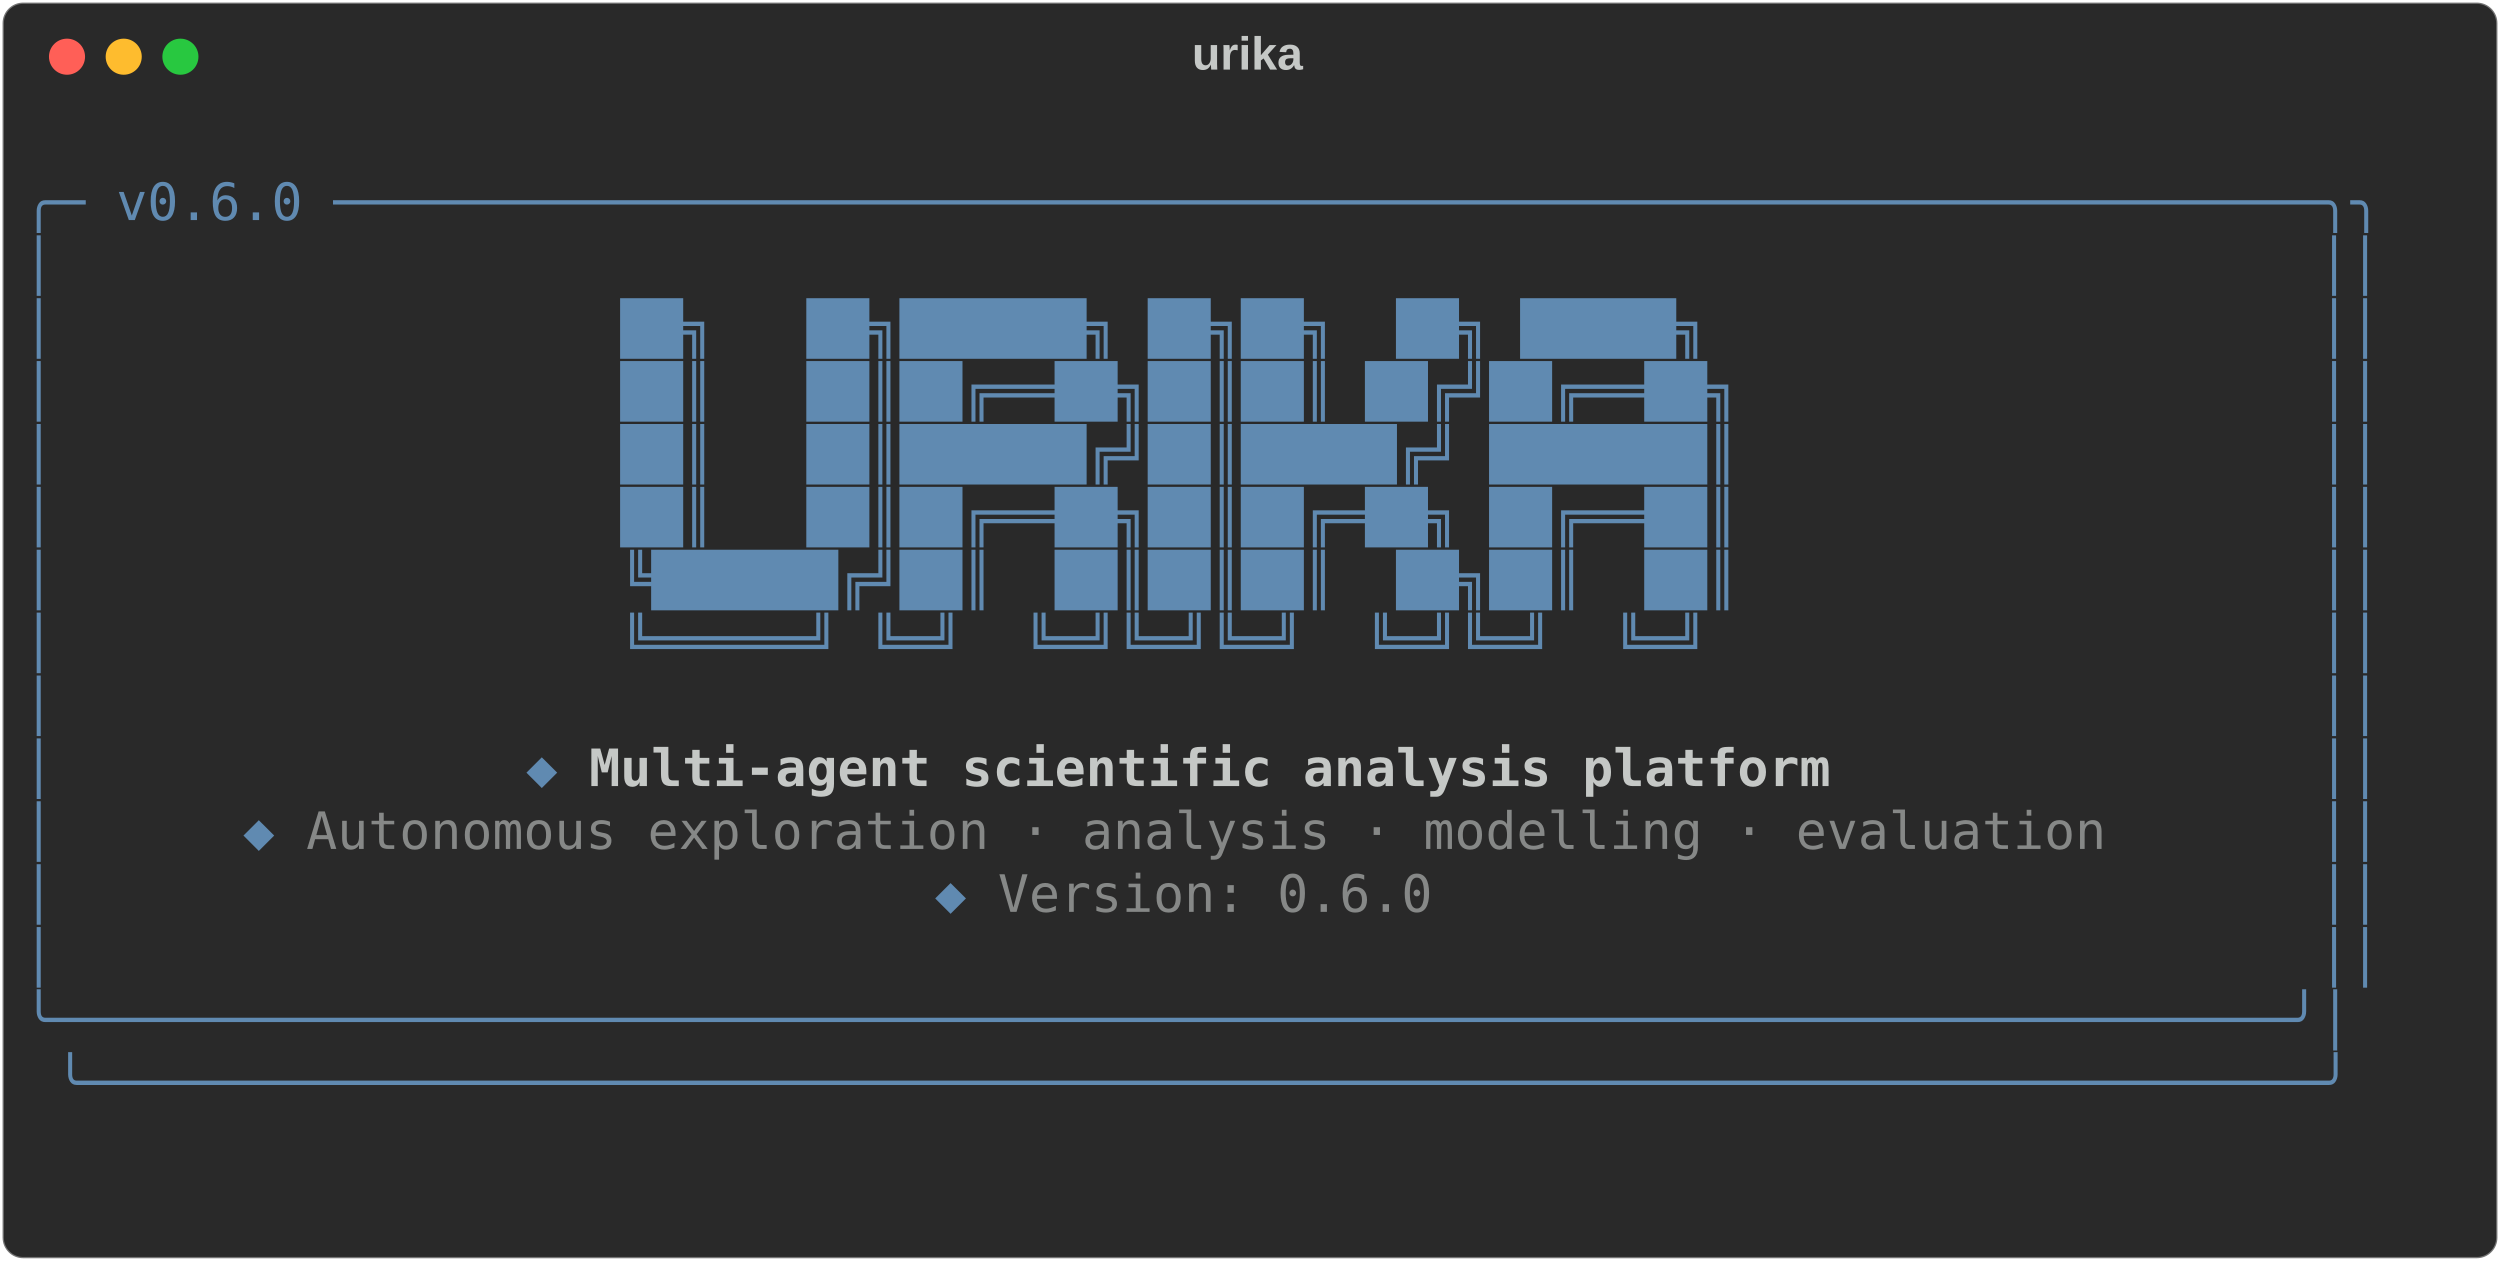
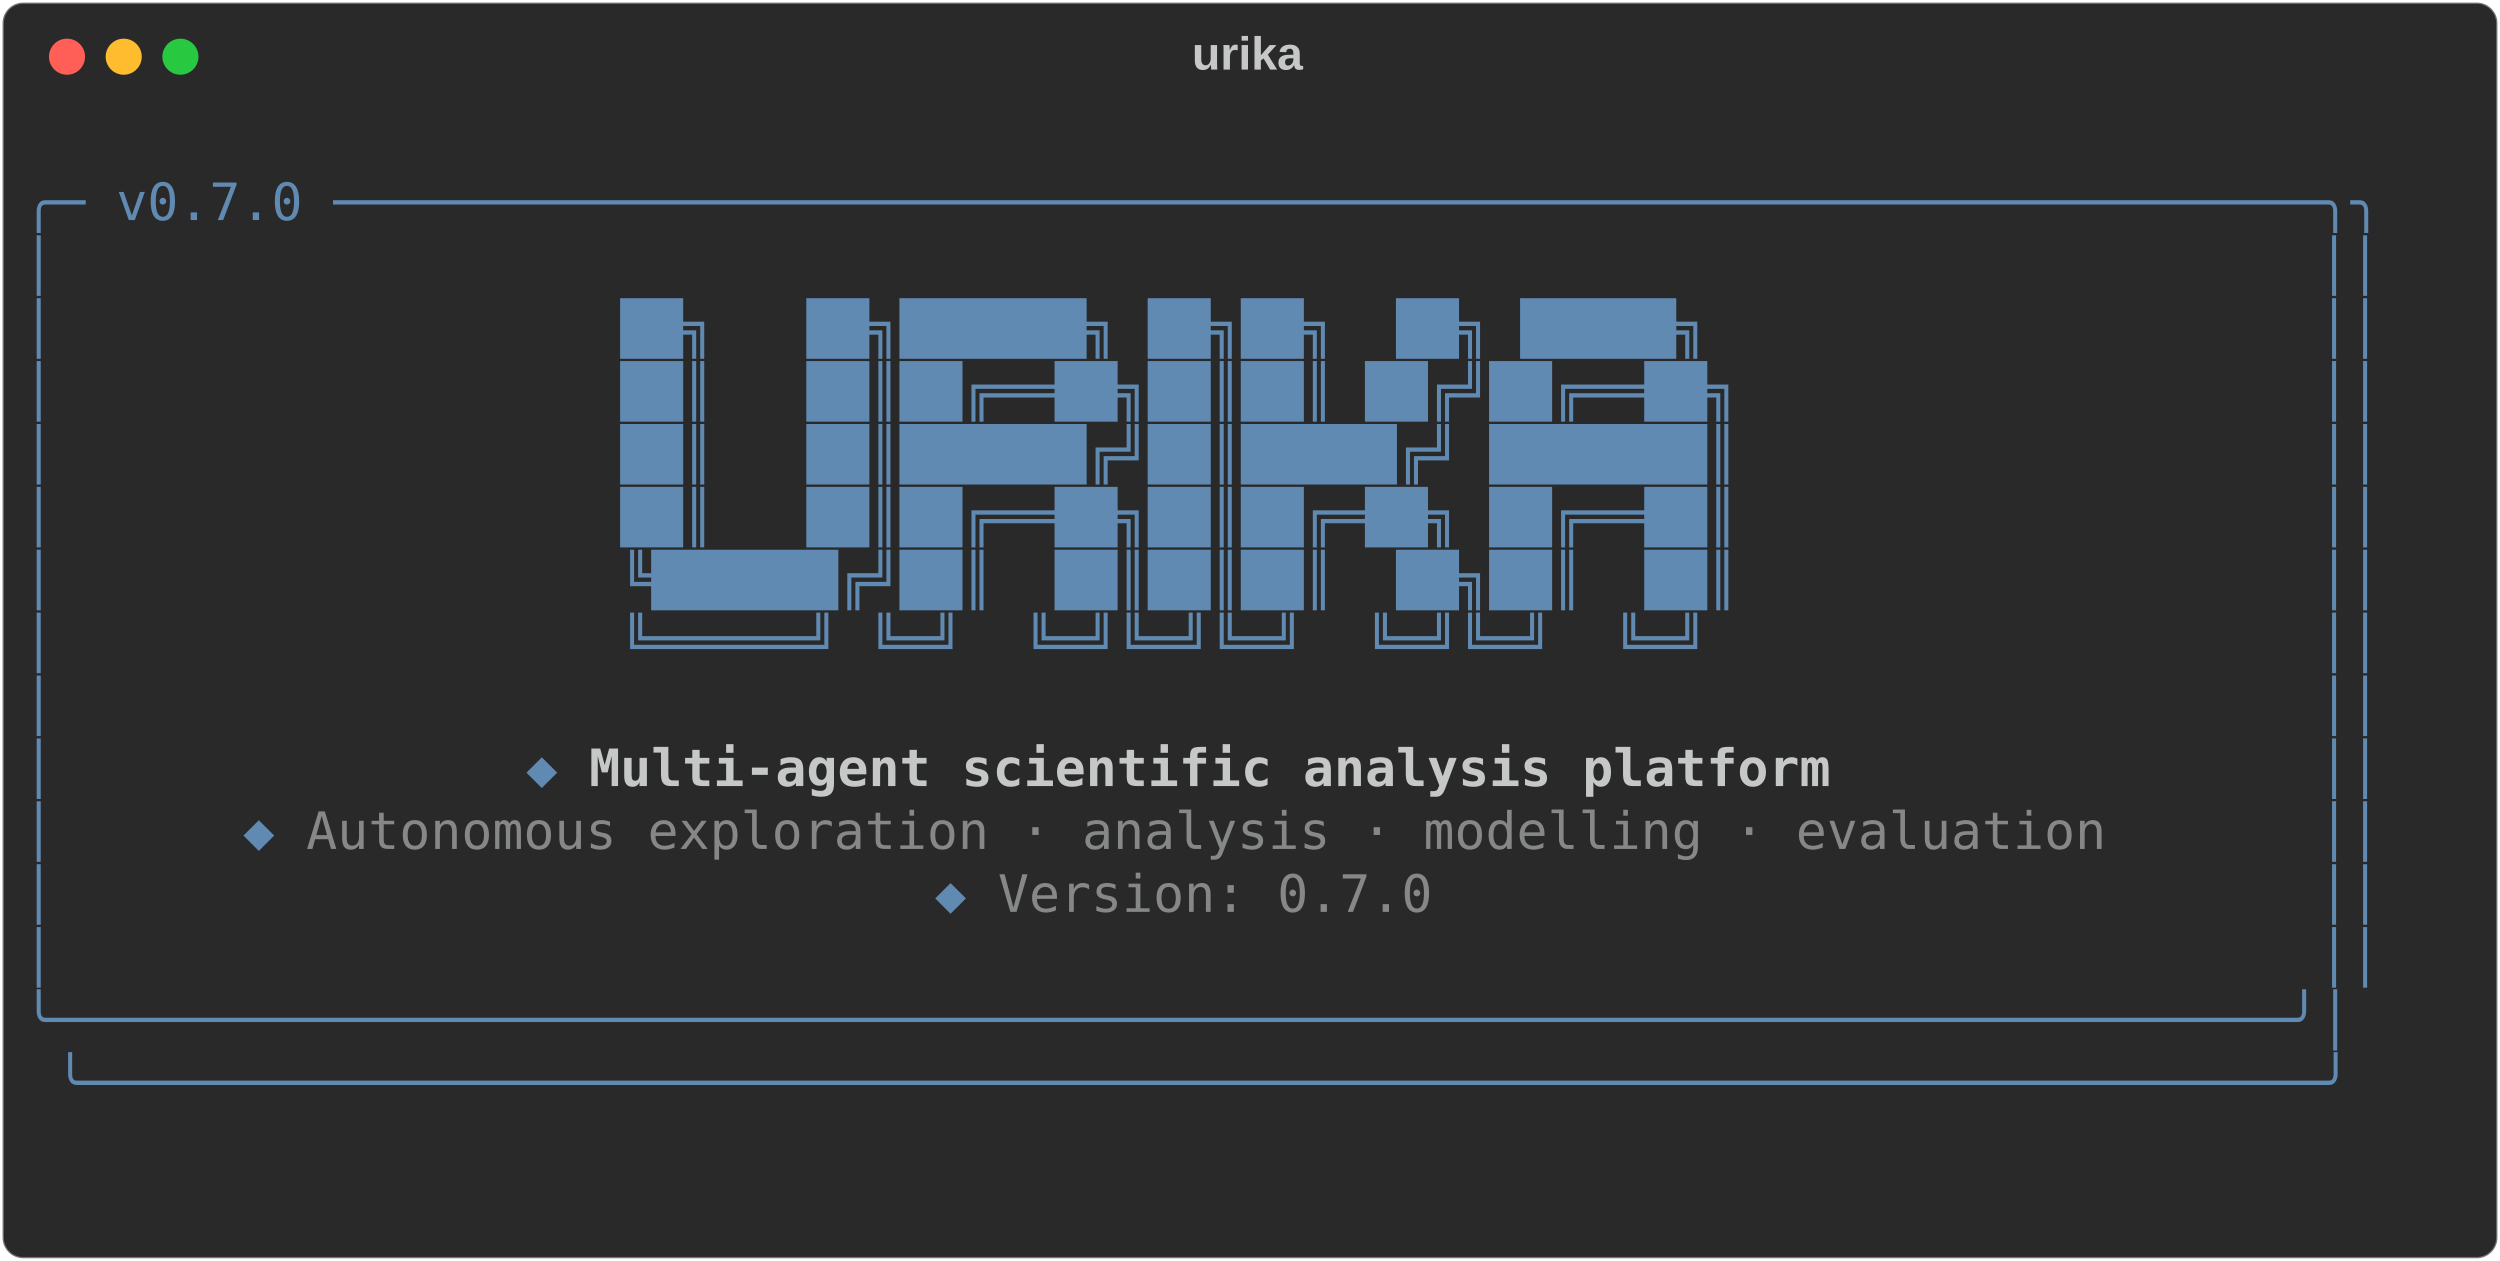
<svg xmlns="http://www.w3.org/2000/svg" class="rich-terminal" viewBox="0 0 970 489.2">
  <style>

    @font-face {
        font-family: "JetBrains Mono", "Fira Code";
        src: local("FiraCode-Regular"),
                url("https://cdnjs.cloudflare.com/ajax/libs/firacode/6.2.0/woff2/FiraCode-Regular.woff2") format("woff2"),
                url("https://cdnjs.cloudflare.com/ajax/libs/firacode/6.2.0/woff/FiraCode-Regular.woff") format("woff");
        font-style: normal;
        font-weight: 400;
    }
    @font-face {
        font-family: "JetBrains Mono", "Fira Code";
        src: local("FiraCode-Bold"),
                url("https://cdnjs.cloudflare.com/ajax/libs/firacode/6.2.0/woff2/FiraCode-Bold.woff2") format("woff2"),
                url("https://cdnjs.cloudflare.com/ajax/libs/firacode/6.2.0/woff/FiraCode-Bold.woff") format("woff");
        font-style: bold;
        font-weight: 700;
    }

-     .terminal-94833071-matrix {
+     .terminal-511248817-matrix {
        font-family: JetBrains Mono, Fira Code, DejaVu Sans Mono, monospace;
        font-size: 20px;
        line-height: 24.4px;
        font-variant-east-asian: full-width;
    }

-     .terminal-94833071-title {
+     .terminal-511248817-title {
        font-size: 18px;
        font-weight: bold;
        font-family: arial;
    }

-     .terminal-94833071-r1 { fill: #c5c8c6 }
- .terminal-94833071-r2 { fill: #608ab1 }
- .terminal-94833071-r3 { fill: #c5c8c6;font-weight: bold }
- .terminal-94833071-r4 { fill: #868887 }
+     .terminal-511248817-r1 { fill: #c5c8c6 }
+ .terminal-511248817-r2 { fill: #608ab1 }
+ .terminal-511248817-r3 { fill: #c5c8c6;font-weight: bold }
+ .terminal-511248817-r4 { fill: #868887 }
    </style>
  <defs>
-     <clipPath id="terminal-94833071-clip-terminal">
+     <clipPath id="terminal-511248817-clip-terminal">
      <rect x="0" y="0" width="950.6" height="438.2" />
    </clipPath>
-     <clipPath id="terminal-94833071-line-0">
+     <clipPath id="terminal-511248817-line-0">
      <rect x="0" y="1.5" width="951.6" height="24.65" />
    </clipPath>
-     <clipPath id="terminal-94833071-line-1">
+     <clipPath id="terminal-511248817-line-1">
      <rect x="0" y="25.9" width="951.6" height="24.65" />
    </clipPath>
-     <clipPath id="terminal-94833071-line-2">
+     <clipPath id="terminal-511248817-line-2">
      <rect x="0" y="50.3" width="951.6" height="24.65" />
    </clipPath>
-     <clipPath id="terminal-94833071-line-3">
+     <clipPath id="terminal-511248817-line-3">
      <rect x="0" y="74.7" width="951.6" height="24.65" />
    </clipPath>
-     <clipPath id="terminal-94833071-line-4">
+     <clipPath id="terminal-511248817-line-4">
      <rect x="0" y="99.1" width="951.6" height="24.65" />
    </clipPath>
-     <clipPath id="terminal-94833071-line-5">
+     <clipPath id="terminal-511248817-line-5">
      <rect x="0" y="123.5" width="951.6" height="24.65" />
    </clipPath>
-     <clipPath id="terminal-94833071-line-6">
+     <clipPath id="terminal-511248817-line-6">
      <rect x="0" y="147.9" width="951.6" height="24.65" />
    </clipPath>
-     <clipPath id="terminal-94833071-line-7">
+     <clipPath id="terminal-511248817-line-7">
      <rect x="0" y="172.3" width="951.6" height="24.65" />
    </clipPath>
-     <clipPath id="terminal-94833071-line-8">
+     <clipPath id="terminal-511248817-line-8">
      <rect x="0" y="196.7" width="951.6" height="24.65" />
    </clipPath>
-     <clipPath id="terminal-94833071-line-9">
+     <clipPath id="terminal-511248817-line-9">
      <rect x="0" y="221.1" width="951.6" height="24.65" />
    </clipPath>
-     <clipPath id="terminal-94833071-line-10">
+     <clipPath id="terminal-511248817-line-10">
      <rect x="0" y="245.5" width="951.6" height="24.65" />
    </clipPath>
-     <clipPath id="terminal-94833071-line-11">
+     <clipPath id="terminal-511248817-line-11">
      <rect x="0" y="269.9" width="951.6" height="24.65" />
    </clipPath>
-     <clipPath id="terminal-94833071-line-12">
+     <clipPath id="terminal-511248817-line-12">
      <rect x="0" y="294.3" width="951.6" height="24.65" />
    </clipPath>
-     <clipPath id="terminal-94833071-line-13">
+     <clipPath id="terminal-511248817-line-13">
      <rect x="0" y="318.7" width="951.6" height="24.65" />
    </clipPath>
-     <clipPath id="terminal-94833071-line-14">
+     <clipPath id="terminal-511248817-line-14">
      <rect x="0" y="343.1" width="951.6" height="24.65" />
    </clipPath>
-     <clipPath id="terminal-94833071-line-15">
+     <clipPath id="terminal-511248817-line-15">
      <rect x="0" y="367.5" width="951.6" height="24.65" />
    </clipPath>
-     <clipPath id="terminal-94833071-line-16">
+     <clipPath id="terminal-511248817-line-16">
      <rect x="0" y="391.9" width="951.6" height="24.65" />
    </clipPath>
  </defs>
  <rect fill="#292929" stroke="rgba(255,255,255,0.35)" stroke-width="1" x="1" y="1" width="968" height="487.2" rx="8" />
-   <text class="terminal-94833071-title" fill="#c5c8c6" text-anchor="middle" x="484" y="27">urika</text>
+   <text class="terminal-511248817-title" fill="#c5c8c6" text-anchor="middle" x="484" y="27">urika</text>
  <g transform="translate(26,22)">
    <circle cx="0" cy="0" r="7" fill="#ff5f57" />
    <circle cx="22" cy="0" r="7" fill="#febc2e" />
    <circle cx="44" cy="0" r="7" fill="#28c840" />
  </g>
-   <g transform="translate(9, 41)" clip-path="url(#terminal-94833071-clip-terminal)">
-     <g class="terminal-94833071-matrix">
-       <text class="terminal-94833071-r1" x="951.6" y="20" textLength="12.2" clip-path="url(#terminal-94833071-line-0)">
+   <g transform="translate(9, 41)" clip-path="url(#terminal-511248817-clip-terminal)">
+     <g class="terminal-511248817-matrix">
+       <text class="terminal-511248817-r1" x="951.6" y="20" textLength="12.2" clip-path="url(#terminal-511248817-line-0)">
</text>
-       <text class="terminal-94833071-r2" x="0" y="44.4" textLength="927.2" clip-path="url(#terminal-94833071-line-1)">╭─ v0.6.0 ────────────────────────────────────────────────────────────────╮╮</text>
-       <text class="terminal-94833071-r1" x="951.6" y="44.4" textLength="12.2" clip-path="url(#terminal-94833071-line-1)">
+       <text class="terminal-511248817-r2" x="0" y="44.4" textLength="927.2" clip-path="url(#terminal-511248817-line-1)">╭─ v0.7.0 ────────────────────────────────────────────────────────────────╮╮</text>
+       <text class="terminal-511248817-r1" x="951.6" y="44.4" textLength="12.2" clip-path="url(#terminal-511248817-line-1)">
</text>
-       <text class="terminal-94833071-r2" x="0" y="68.8" textLength="12.2" clip-path="url(#terminal-94833071-line-2)">│</text>
-       <text class="terminal-94833071-r2" x="890.6" y="68.8" textLength="24.4" clip-path="url(#terminal-94833071-line-2)">││</text>
-       <text class="terminal-94833071-r1" x="951.6" y="68.8" textLength="12.2" clip-path="url(#terminal-94833071-line-2)">
+       <text class="terminal-511248817-r2" x="0" y="68.8" textLength="12.2" clip-path="url(#terminal-511248817-line-2)">│</text>
+       <text class="terminal-511248817-r2" x="890.6" y="68.8" textLength="24.4" clip-path="url(#terminal-511248817-line-2)">││</text>
+       <text class="terminal-511248817-r1" x="951.6" y="68.8" textLength="12.2" clip-path="url(#terminal-511248817-line-2)">
</text>
-       <text class="terminal-94833071-r2" x="0" y="93.2" textLength="12.2" clip-path="url(#terminal-94833071-line-3)">│</text>
-       <text class="terminal-94833071-r2" x="231.8" y="93.2" textLength="439.2" clip-path="url(#terminal-94833071-line-3)">██╗   ██╗██████╗ ██╗██╗  ██╗ █████╗ </text>
-       <text class="terminal-94833071-r2" x="890.6" y="93.2" textLength="24.4" clip-path="url(#terminal-94833071-line-3)">││</text>
-       <text class="terminal-94833071-r1" x="951.6" y="93.2" textLength="12.2" clip-path="url(#terminal-94833071-line-3)">
+       <text class="terminal-511248817-r2" x="0" y="93.2" textLength="12.2" clip-path="url(#terminal-511248817-line-3)">│</text>
+       <text class="terminal-511248817-r2" x="231.8" y="93.2" textLength="439.2" clip-path="url(#terminal-511248817-line-3)">██╗   ██╗██████╗ ██╗██╗  ██╗ █████╗ </text>
+       <text class="terminal-511248817-r2" x="890.6" y="93.2" textLength="24.4" clip-path="url(#terminal-511248817-line-3)">││</text>
+       <text class="terminal-511248817-r1" x="951.6" y="93.2" textLength="12.2" clip-path="url(#terminal-511248817-line-3)">
</text>
-       <text class="terminal-94833071-r2" x="0" y="117.6" textLength="12.2" clip-path="url(#terminal-94833071-line-4)">│</text>
-       <text class="terminal-94833071-r2" x="231.8" y="117.6" textLength="439.2" clip-path="url(#terminal-94833071-line-4)">██║   ██║██╔══██╗██║██║ ██╔╝██╔══██╗</text>
-       <text class="terminal-94833071-r2" x="890.6" y="117.6" textLength="24.4" clip-path="url(#terminal-94833071-line-4)">││</text>
-       <text class="terminal-94833071-r1" x="951.6" y="117.6" textLength="12.2" clip-path="url(#terminal-94833071-line-4)">
+       <text class="terminal-511248817-r2" x="0" y="117.6" textLength="12.2" clip-path="url(#terminal-511248817-line-4)">│</text>
+       <text class="terminal-511248817-r2" x="231.8" y="117.6" textLength="439.2" clip-path="url(#terminal-511248817-line-4)">██║   ██║██╔══██╗██║██║ ██╔╝██╔══██╗</text>
+       <text class="terminal-511248817-r2" x="890.6" y="117.6" textLength="24.4" clip-path="url(#terminal-511248817-line-4)">││</text>
+       <text class="terminal-511248817-r1" x="951.6" y="117.6" textLength="12.2" clip-path="url(#terminal-511248817-line-4)">
</text>
-       <text class="terminal-94833071-r2" x="0" y="142" textLength="12.2" clip-path="url(#terminal-94833071-line-5)">│</text>
-       <text class="terminal-94833071-r2" x="231.8" y="142" textLength="439.2" clip-path="url(#terminal-94833071-line-5)">██║   ██║██████╔╝██║█████╔╝ ███████║</text>
-       <text class="terminal-94833071-r2" x="890.6" y="142" textLength="24.4" clip-path="url(#terminal-94833071-line-5)">││</text>
-       <text class="terminal-94833071-r1" x="951.6" y="142" textLength="12.2" clip-path="url(#terminal-94833071-line-5)">
+       <text class="terminal-511248817-r2" x="0" y="142" textLength="12.2" clip-path="url(#terminal-511248817-line-5)">│</text>
+       <text class="terminal-511248817-r2" x="231.8" y="142" textLength="439.2" clip-path="url(#terminal-511248817-line-5)">██║   ██║██████╔╝██║█████╔╝ ███████║</text>
+       <text class="terminal-511248817-r2" x="890.6" y="142" textLength="24.4" clip-path="url(#terminal-511248817-line-5)">││</text>
+       <text class="terminal-511248817-r1" x="951.6" y="142" textLength="12.2" clip-path="url(#terminal-511248817-line-5)">
</text>
-       <text class="terminal-94833071-r2" x="0" y="166.4" textLength="12.2" clip-path="url(#terminal-94833071-line-6)">│</text>
-       <text class="terminal-94833071-r2" x="231.8" y="166.4" textLength="439.2" clip-path="url(#terminal-94833071-line-6)">██║   ██║██╔══██╗██║██╔═██╗ ██╔══██║</text>
-       <text class="terminal-94833071-r2" x="890.6" y="166.4" textLength="24.4" clip-path="url(#terminal-94833071-line-6)">││</text>
-       <text class="terminal-94833071-r1" x="951.6" y="166.4" textLength="12.2" clip-path="url(#terminal-94833071-line-6)">
+       <text class="terminal-511248817-r2" x="0" y="166.4" textLength="12.2" clip-path="url(#terminal-511248817-line-6)">│</text>
+       <text class="terminal-511248817-r2" x="231.8" y="166.4" textLength="439.2" clip-path="url(#terminal-511248817-line-6)">██║   ██║██╔══██╗██║██╔═██╗ ██╔══██║</text>
+       <text class="terminal-511248817-r2" x="890.6" y="166.4" textLength="24.4" clip-path="url(#terminal-511248817-line-6)">││</text>
+       <text class="terminal-511248817-r1" x="951.6" y="166.4" textLength="12.2" clip-path="url(#terminal-511248817-line-6)">
</text>
-       <text class="terminal-94833071-r2" x="0" y="190.8" textLength="12.2" clip-path="url(#terminal-94833071-line-7)">│</text>
-       <text class="terminal-94833071-r2" x="231.8" y="190.8" textLength="439.2" clip-path="url(#terminal-94833071-line-7)">╚██████╔╝██║  ██║██║██║  ██╗██║  ██║</text>
-       <text class="terminal-94833071-r2" x="890.6" y="190.8" textLength="24.4" clip-path="url(#terminal-94833071-line-7)">││</text>
-       <text class="terminal-94833071-r1" x="951.6" y="190.8" textLength="12.2" clip-path="url(#terminal-94833071-line-7)">
+       <text class="terminal-511248817-r2" x="0" y="190.8" textLength="12.2" clip-path="url(#terminal-511248817-line-7)">│</text>
+       <text class="terminal-511248817-r2" x="231.8" y="190.8" textLength="439.2" clip-path="url(#terminal-511248817-line-7)">╚██████╔╝██║  ██║██║██║  ██╗██║  ██║</text>
+       <text class="terminal-511248817-r2" x="890.6" y="190.8" textLength="24.4" clip-path="url(#terminal-511248817-line-7)">││</text>
+       <text class="terminal-511248817-r1" x="951.6" y="190.8" textLength="12.2" clip-path="url(#terminal-511248817-line-7)">
</text>
-       <text class="terminal-94833071-r2" x="0" y="215.2" textLength="12.2" clip-path="url(#terminal-94833071-line-8)">│</text>
-       <text class="terminal-94833071-r2" x="231.8" y="215.2" textLength="439.2" clip-path="url(#terminal-94833071-line-8)"> ╚═════╝ ╚═╝  ╚═╝╚═╝╚═╝  ╚═╝╚═╝  ╚═╝</text>
-       <text class="terminal-94833071-r2" x="890.6" y="215.2" textLength="24.4" clip-path="url(#terminal-94833071-line-8)">││</text>
-       <text class="terminal-94833071-r1" x="951.6" y="215.2" textLength="12.2" clip-path="url(#terminal-94833071-line-8)">
+       <text class="terminal-511248817-r2" x="0" y="215.2" textLength="12.2" clip-path="url(#terminal-511248817-line-8)">│</text>
+       <text class="terminal-511248817-r2" x="231.8" y="215.2" textLength="439.2" clip-path="url(#terminal-511248817-line-8)"> ╚═════╝ ╚═╝  ╚═╝╚═╝╚═╝  ╚═╝╚═╝  ╚═╝</text>
+       <text class="terminal-511248817-r2" x="890.6" y="215.2" textLength="24.4" clip-path="url(#terminal-511248817-line-8)">││</text>
+       <text class="terminal-511248817-r1" x="951.6" y="215.2" textLength="12.2" clip-path="url(#terminal-511248817-line-8)">
</text>
-       <text class="terminal-94833071-r2" x="0" y="239.6" textLength="12.2" clip-path="url(#terminal-94833071-line-9)">│</text>
-       <text class="terminal-94833071-r2" x="890.6" y="239.6" textLength="24.4" clip-path="url(#terminal-94833071-line-9)">││</text>
-       <text class="terminal-94833071-r1" x="951.6" y="239.6" textLength="12.2" clip-path="url(#terminal-94833071-line-9)">
+       <text class="terminal-511248817-r2" x="0" y="239.6" textLength="12.2" clip-path="url(#terminal-511248817-line-9)">│</text>
+       <text class="terminal-511248817-r2" x="890.6" y="239.6" textLength="24.4" clip-path="url(#terminal-511248817-line-9)">││</text>
+       <text class="terminal-511248817-r1" x="951.6" y="239.6" textLength="12.2" clip-path="url(#terminal-511248817-line-9)">
</text>
-       <text class="terminal-94833071-r2" x="0" y="264" textLength="12.2" clip-path="url(#terminal-94833071-line-10)">│</text>
-       <text class="terminal-94833071-r2" x="195.2" y="264" textLength="12.2" clip-path="url(#terminal-94833071-line-10)">◆</text>
-       <text class="terminal-94833071-r3" x="219.6" y="264" textLength="488" clip-path="url(#terminal-94833071-line-10)">Multi-agent scientific analysis platform</text>
-       <text class="terminal-94833071-r2" x="890.6" y="264" textLength="24.4" clip-path="url(#terminal-94833071-line-10)">││</text>
-       <text class="terminal-94833071-r1" x="951.6" y="264" textLength="12.2" clip-path="url(#terminal-94833071-line-10)">
+       <text class="terminal-511248817-r2" x="0" y="264" textLength="12.2" clip-path="url(#terminal-511248817-line-10)">│</text>
+       <text class="terminal-511248817-r2" x="195.2" y="264" textLength="12.2" clip-path="url(#terminal-511248817-line-10)">◆</text>
+       <text class="terminal-511248817-r3" x="219.6" y="264" textLength="488" clip-path="url(#terminal-511248817-line-10)">Multi-agent scientific analysis platform</text>
+       <text class="terminal-511248817-r2" x="890.6" y="264" textLength="24.4" clip-path="url(#terminal-511248817-line-10)">││</text>
+       <text class="terminal-511248817-r1" x="951.6" y="264" textLength="12.2" clip-path="url(#terminal-511248817-line-10)">
</text>
-       <text class="terminal-94833071-r2" x="0" y="288.4" textLength="12.2" clip-path="url(#terminal-94833071-line-11)">│</text>
-       <text class="terminal-94833071-r2" x="85.4" y="288.4" textLength="12.2" clip-path="url(#terminal-94833071-line-11)">◆</text>
-       <text class="terminal-94833071-r4" x="109.8" y="288.4" textLength="707.6" clip-path="url(#terminal-94833071-line-11)">Autonomous exploration · analysis · modelling · evaluation</text>
-       <text class="terminal-94833071-r2" x="890.6" y="288.4" textLength="24.4" clip-path="url(#terminal-94833071-line-11)">││</text>
-       <text class="terminal-94833071-r1" x="951.6" y="288.4" textLength="12.2" clip-path="url(#terminal-94833071-line-11)">
+       <text class="terminal-511248817-r2" x="0" y="288.4" textLength="12.2" clip-path="url(#terminal-511248817-line-11)">│</text>
+       <text class="terminal-511248817-r2" x="85.4" y="288.4" textLength="12.2" clip-path="url(#terminal-511248817-line-11)">◆</text>
+       <text class="terminal-511248817-r4" x="109.8" y="288.4" textLength="707.6" clip-path="url(#terminal-511248817-line-11)">Autonomous exploration · analysis · modelling · evaluation</text>
+       <text class="terminal-511248817-r2" x="890.6" y="288.4" textLength="24.4" clip-path="url(#terminal-511248817-line-11)">││</text>
+       <text class="terminal-511248817-r1" x="951.6" y="288.4" textLength="12.2" clip-path="url(#terminal-511248817-line-11)">
</text>
-       <text class="terminal-94833071-r2" x="0" y="312.8" textLength="12.2" clip-path="url(#terminal-94833071-line-12)">│</text>
-       <text class="terminal-94833071-r2" x="353.8" y="312.8" textLength="12.2" clip-path="url(#terminal-94833071-line-12)">◆</text>
-       <text class="terminal-94833071-r4" x="378.2" y="312.8" textLength="170.8" clip-path="url(#terminal-94833071-line-12)">Version: 0.6.0</text>
-       <text class="terminal-94833071-r2" x="890.6" y="312.8" textLength="24.4" clip-path="url(#terminal-94833071-line-12)">││</text>
-       <text class="terminal-94833071-r1" x="951.6" y="312.8" textLength="12.2" clip-path="url(#terminal-94833071-line-12)">
+       <text class="terminal-511248817-r2" x="0" y="312.8" textLength="12.2" clip-path="url(#terminal-511248817-line-12)">│</text>
+       <text class="terminal-511248817-r2" x="353.8" y="312.8" textLength="12.2" clip-path="url(#terminal-511248817-line-12)">◆</text>
+       <text class="terminal-511248817-r4" x="378.2" y="312.8" textLength="170.8" clip-path="url(#terminal-511248817-line-12)">Version: 0.7.0</text>
+       <text class="terminal-511248817-r2" x="890.6" y="312.8" textLength="24.4" clip-path="url(#terminal-511248817-line-12)">││</text>
+       <text class="terminal-511248817-r1" x="951.6" y="312.8" textLength="12.2" clip-path="url(#terminal-511248817-line-12)">
</text>
-       <text class="terminal-94833071-r2" x="0" y="337.2" textLength="12.2" clip-path="url(#terminal-94833071-line-13)">│</text>
-       <text class="terminal-94833071-r2" x="890.6" y="337.2" textLength="24.4" clip-path="url(#terminal-94833071-line-13)">││</text>
-       <text class="terminal-94833071-r1" x="951.6" y="337.2" textLength="12.2" clip-path="url(#terminal-94833071-line-13)">
+       <text class="terminal-511248817-r2" x="0" y="337.2" textLength="12.2" clip-path="url(#terminal-511248817-line-13)">│</text>
+       <text class="terminal-511248817-r2" x="890.6" y="337.2" textLength="24.4" clip-path="url(#terminal-511248817-line-13)">││</text>
+       <text class="terminal-511248817-r1" x="951.6" y="337.2" textLength="12.2" clip-path="url(#terminal-511248817-line-13)">
</text>
-       <text class="terminal-94833071-r2" x="0" y="361.6" textLength="915" clip-path="url(#terminal-94833071-line-14)">╰────────────────────────────────────────────────────────────────────────╯│</text>
-       <text class="terminal-94833071-r1" x="951.6" y="361.6" textLength="12.2" clip-path="url(#terminal-94833071-line-14)">
+       <text class="terminal-511248817-r2" x="0" y="361.6" textLength="915" clip-path="url(#terminal-511248817-line-14)">╰────────────────────────────────────────────────────────────────────────╯│</text>
+       <text class="terminal-511248817-r1" x="951.6" y="361.6" textLength="12.2" clip-path="url(#terminal-511248817-line-14)">
</text>
-       <text class="terminal-94833071-r2" x="12.2" y="386" textLength="902.8" clip-path="url(#terminal-94833071-line-15)">╰────────────────────────────────────────────────────────────────────────╯</text>
-       <text class="terminal-94833071-r1" x="951.6" y="386" textLength="12.2" clip-path="url(#terminal-94833071-line-15)">
+       <text class="terminal-511248817-r2" x="12.2" y="386" textLength="902.8" clip-path="url(#terminal-511248817-line-15)">╰────────────────────────────────────────────────────────────────────────╯</text>
+       <text class="terminal-511248817-r1" x="951.6" y="386" textLength="12.2" clip-path="url(#terminal-511248817-line-15)">
</text>
-       <text class="terminal-94833071-r1" x="951.6" y="410.4" textLength="12.2" clip-path="url(#terminal-94833071-line-16)">
+       <text class="terminal-511248817-r1" x="951.6" y="410.4" textLength="12.2" clip-path="url(#terminal-511248817-line-16)">
</text>
-       <text class="terminal-94833071-r1" x="951.6" y="434.8" textLength="12.2" clip-path="url(#terminal-94833071-line-17)">
+       <text class="terminal-511248817-r1" x="951.6" y="434.8" textLength="12.2" clip-path="url(#terminal-511248817-line-17)">
</text>
    </g>
  </g>
</svg>
